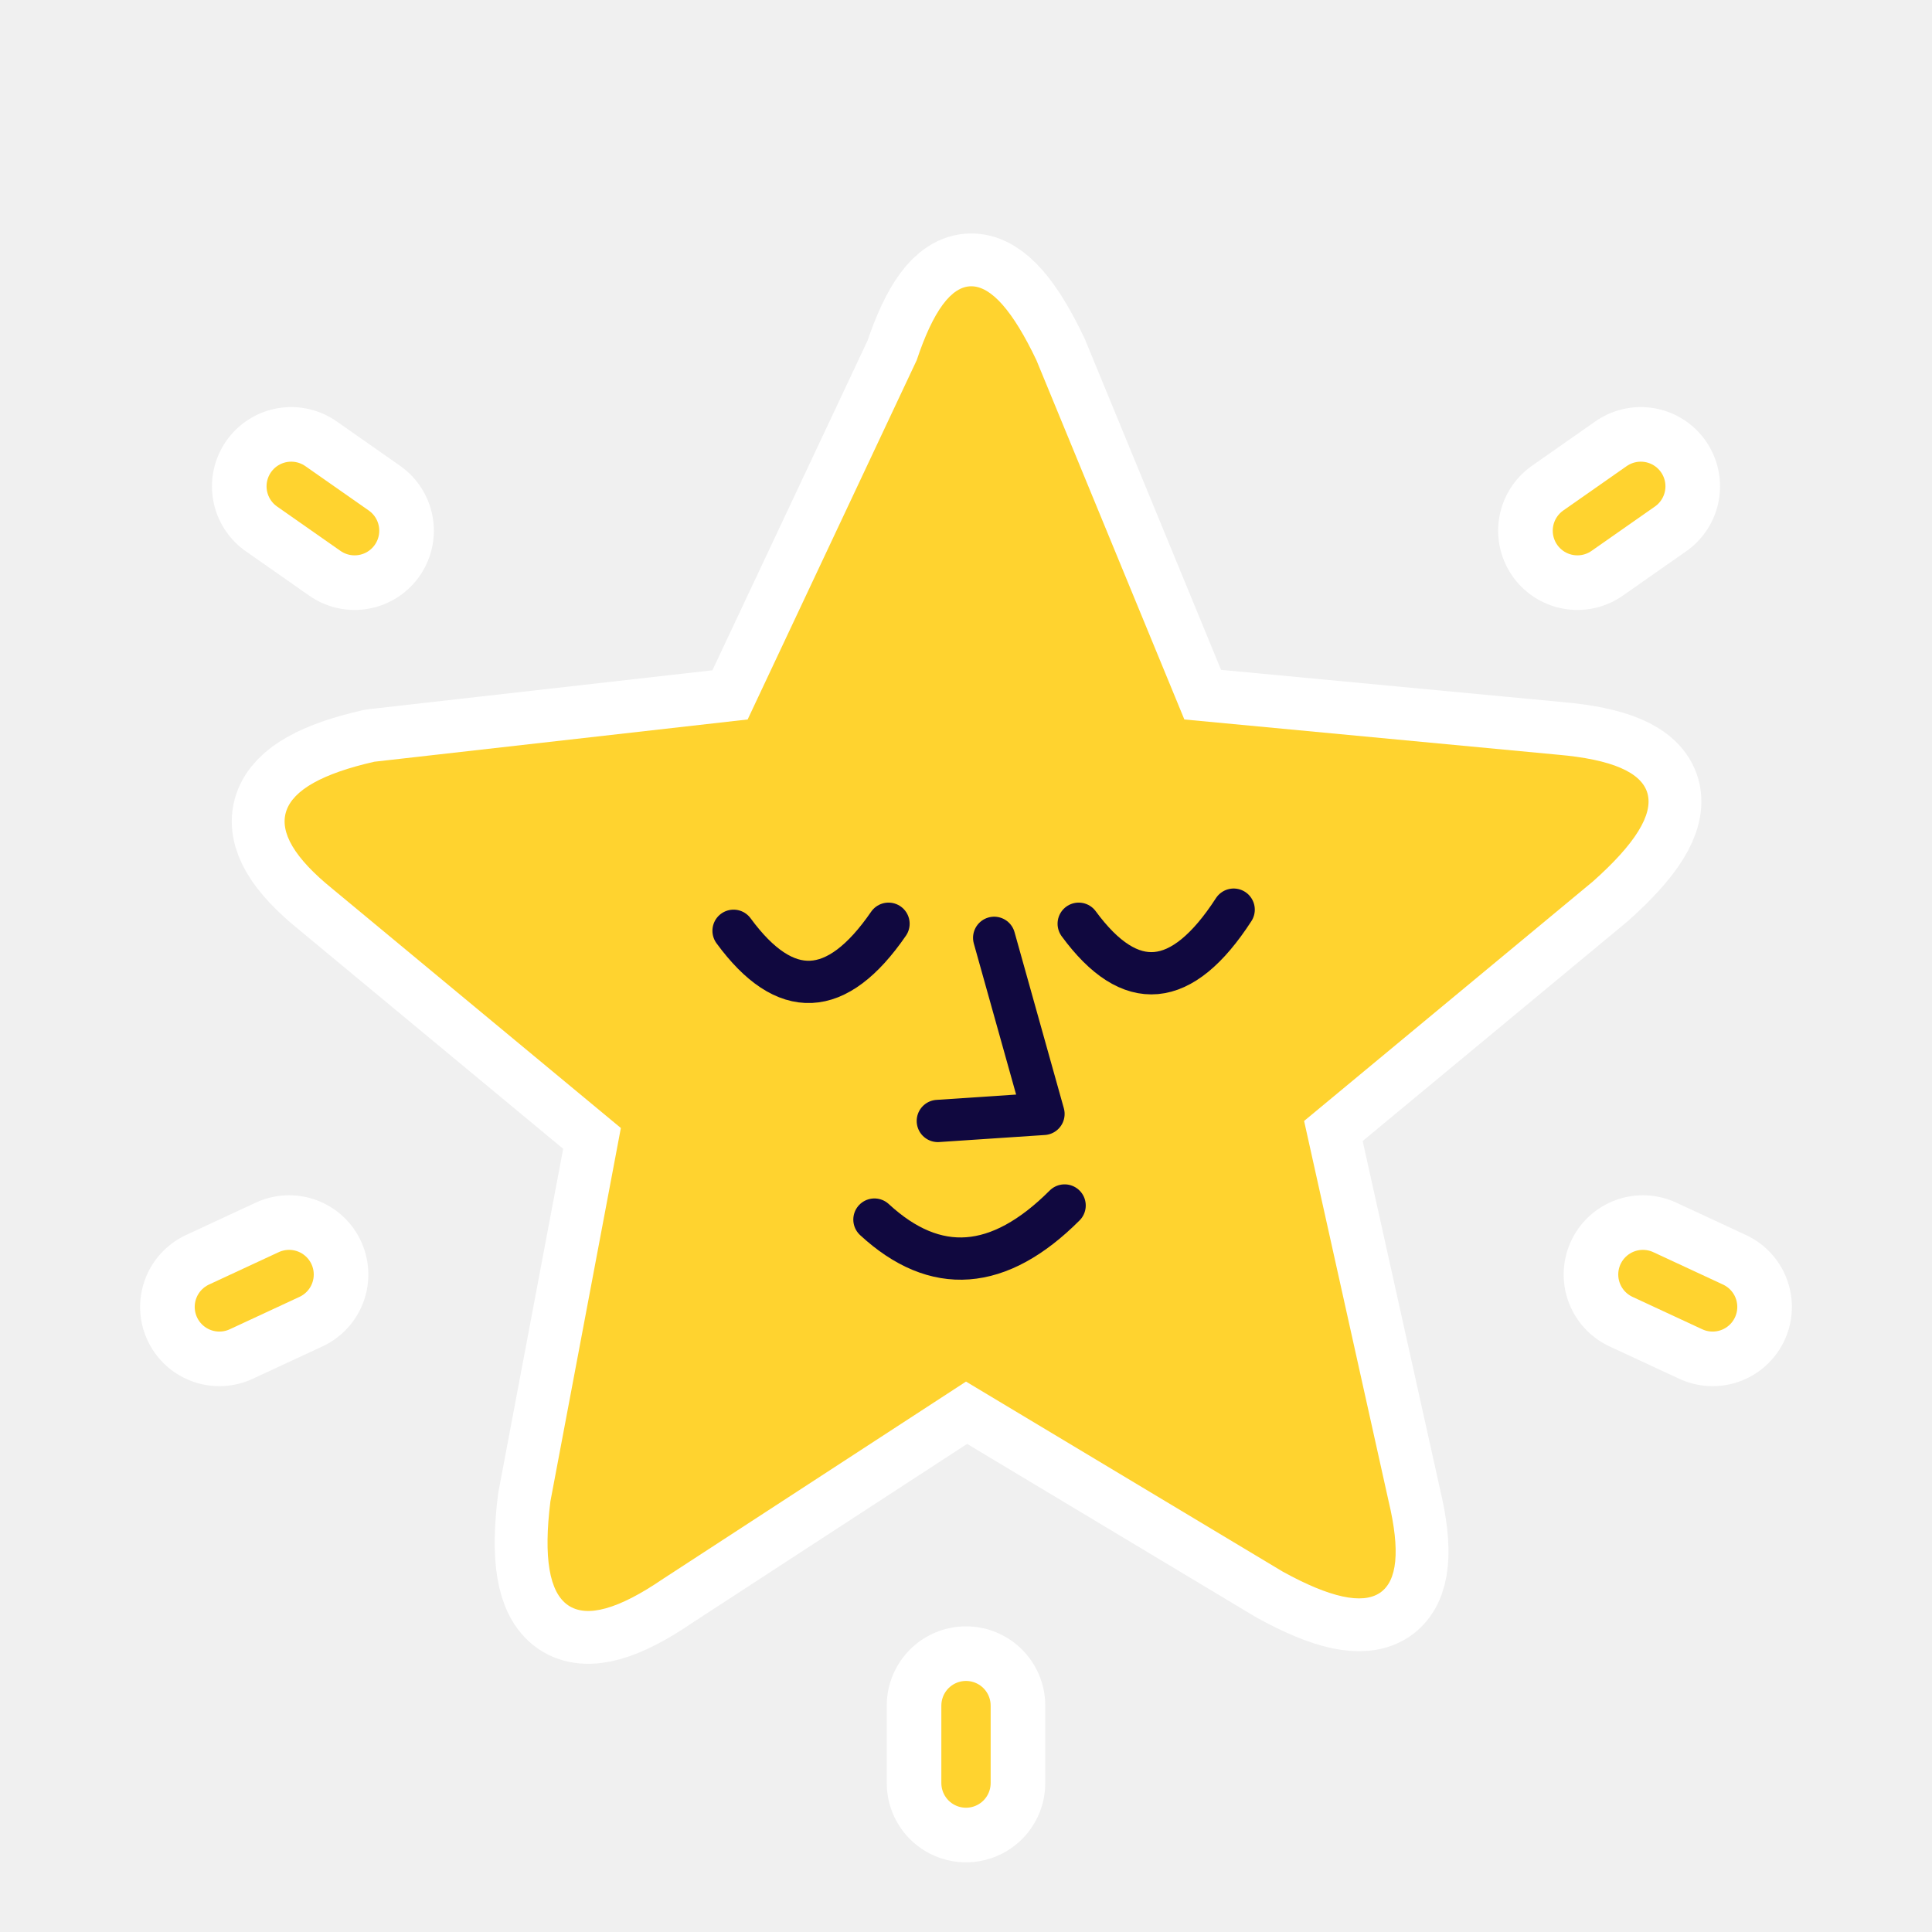
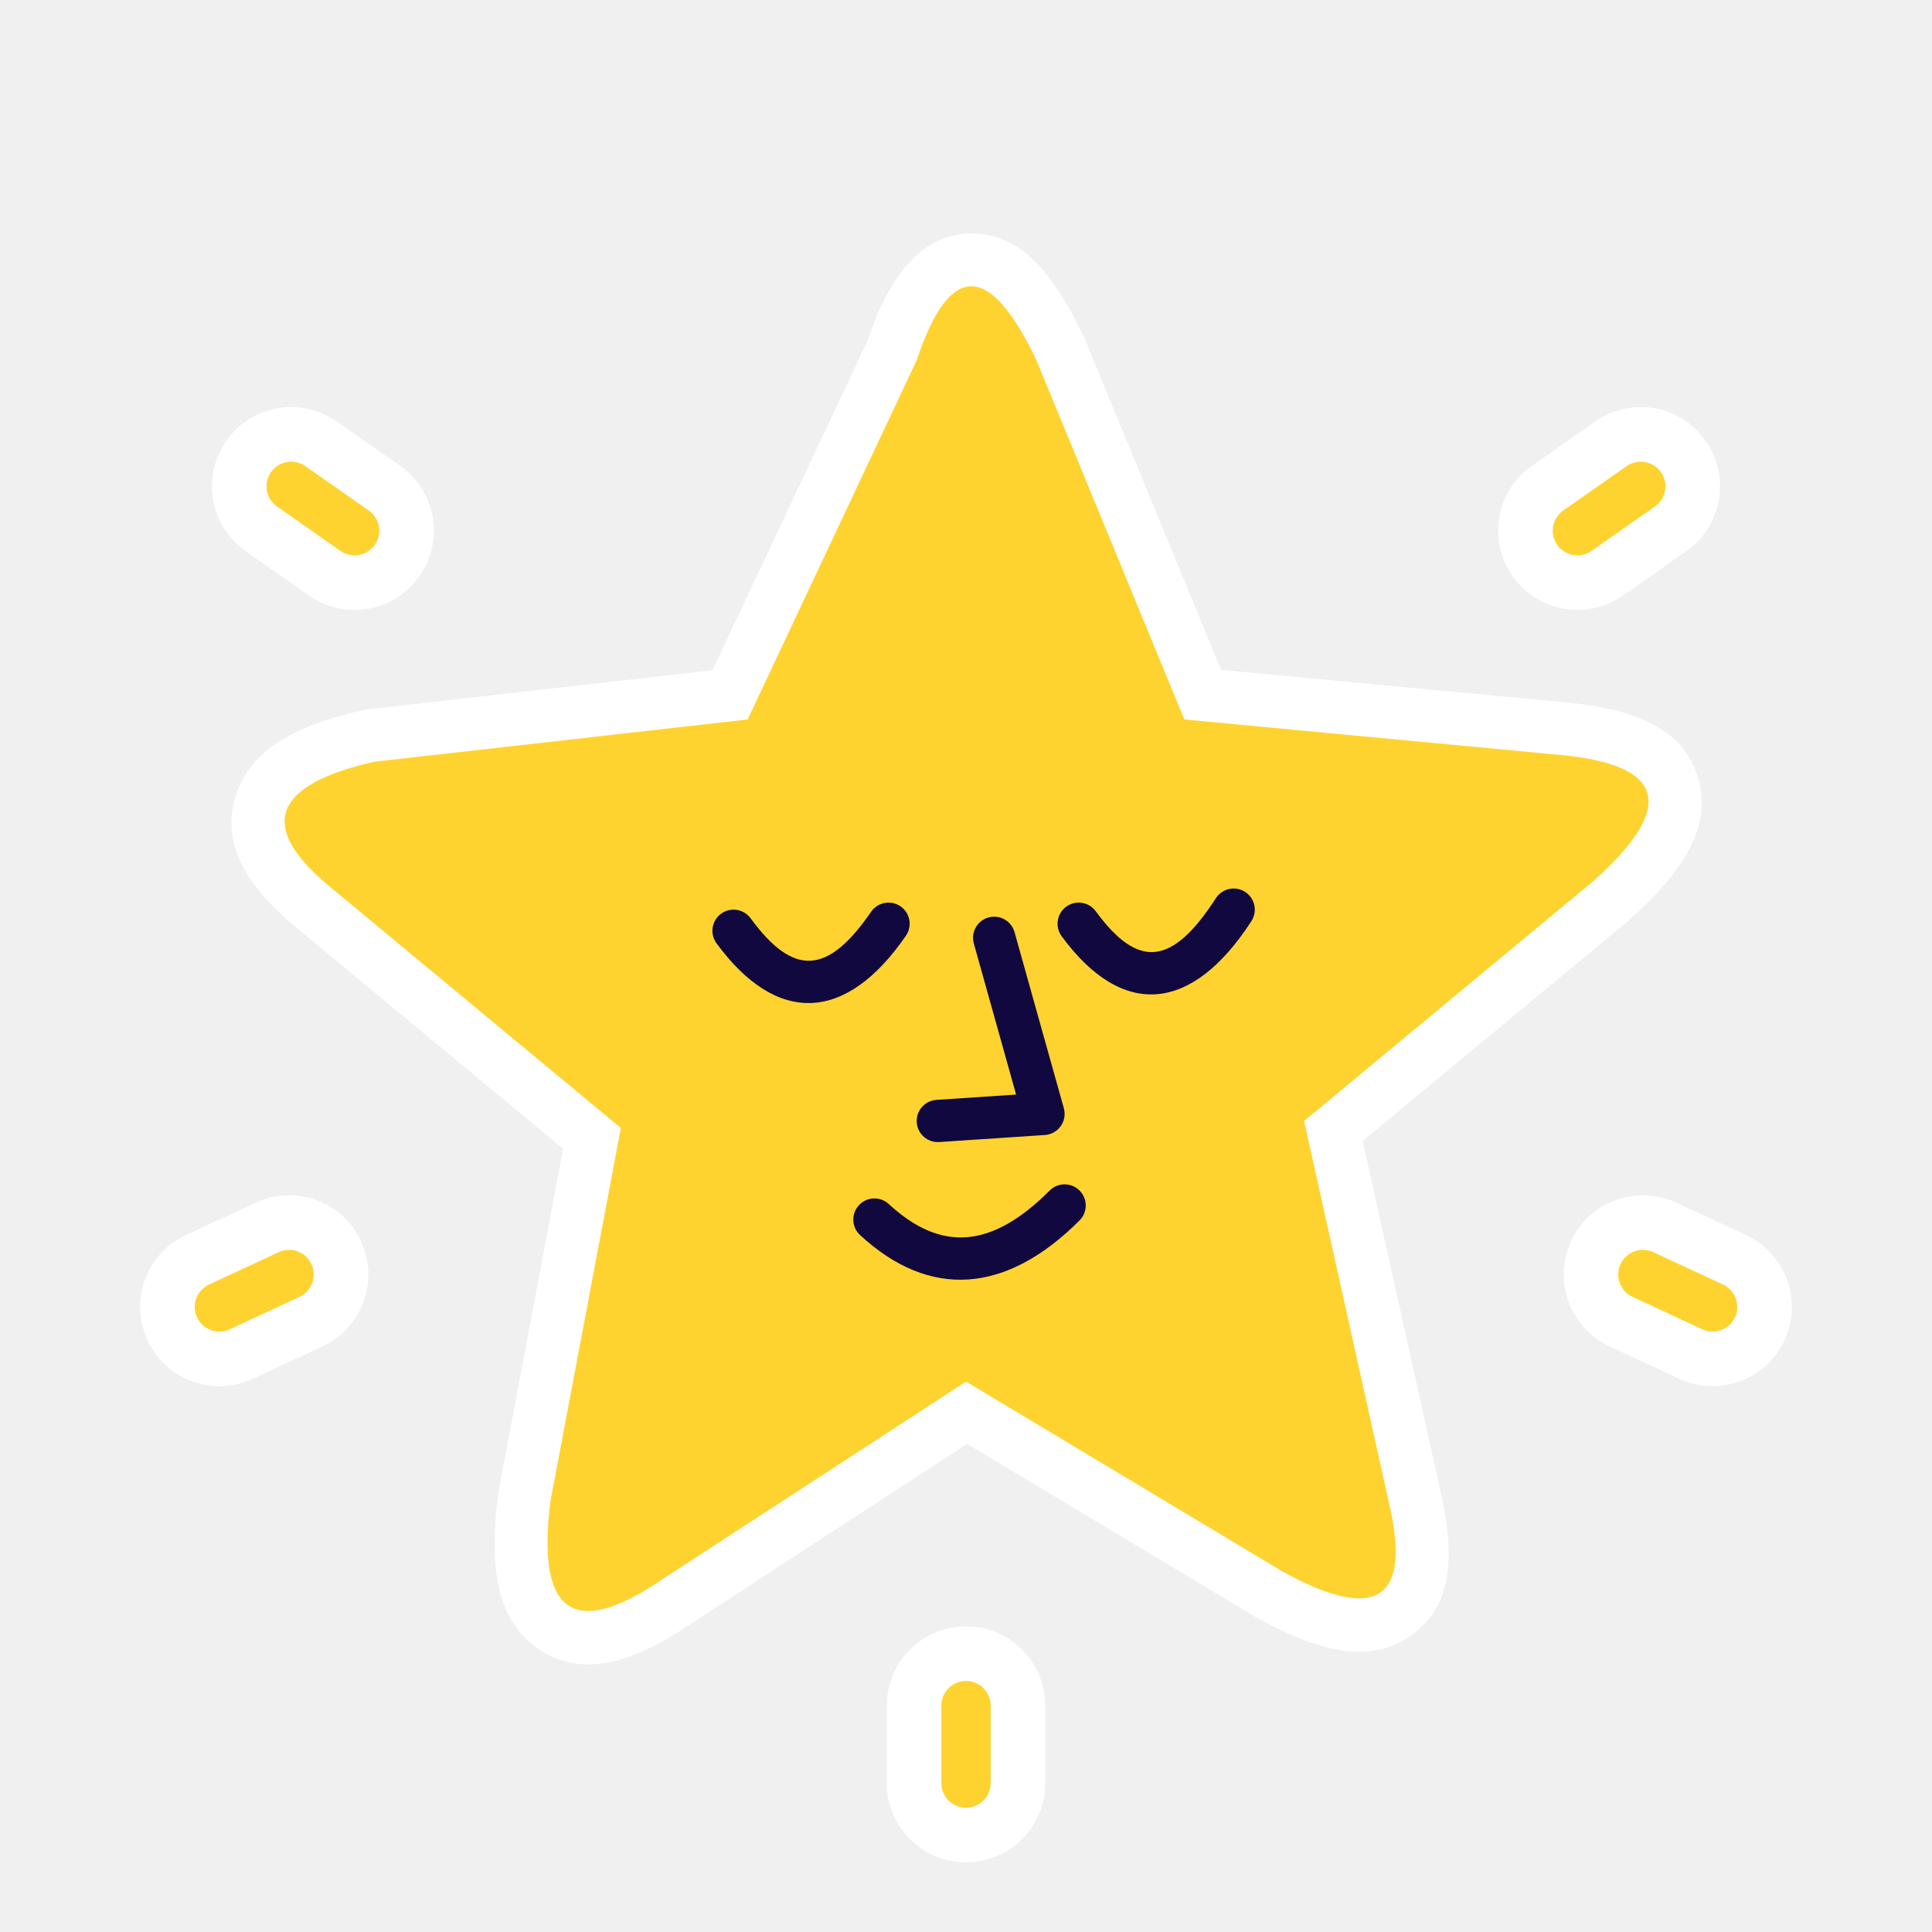
- <svg xmlns="http://www.w3.org/2000/svg" width="256" height="256" viewBox="-8 -8 256 256" fill="none">
+ <svg xmlns="http://www.w3.org/2000/svg" width="256" height="256" viewBox="-8 -8 256 256">
  <g id="white-border">
-     <g>
-       <g transform="translate(8 8) scale(0.933333)">
-         <path d="M113 34 Q120 13 130 34 L151 85 L204 90 Q227 92 209 108 L168 142 L180 196 Q185 217 165 206 L120 179 L77 207 Q58 220 61 196 L71 143 L30 109 Q14 96 36 91 L89 85Z" fill="white" stroke="white" stroke-width="14" stroke-linejoin="round" stroke-linecap="round" vector-effect="non-scaling-stroke" />
-         <path d="M87 115 q11 15 22 -1 M136 114 q11 15 22 -2" fill="none" stroke="white" stroke-width="20.0" stroke-linecap="round" stroke-linejoin="round" vector-effect="non-scaling-stroke" />
-         <path d="M124 116 l7 25 -15 1 M107 156 Q120 168 134 154" fill="none" stroke="white" stroke-width="20.0" stroke-linecap="round" stroke-linejoin="round" vector-effect="non-scaling-stroke" />
-         <path d="M206.8 58.2 L215.8 51.9" fill="none" stroke="white" stroke-width="21.0" stroke-linecap="round" stroke-linejoin="round" vector-effect="non-scaling-stroke" />
-         <path d="M216.1 163.8 L226.0 168.4" fill="none" stroke="white" stroke-width="21.0" stroke-linecap="round" stroke-linejoin="round" vector-effect="non-scaling-stroke" />
-         <path d="M120.0 225.0 L120.0 236.0" fill="none" stroke="white" stroke-width="21.0" stroke-linecap="round" stroke-linejoin="round" vector-effect="non-scaling-stroke" />
-         <path d="M23.9 163.8 L14.0 168.4" fill="none" stroke="white" stroke-width="21.0" stroke-linecap="round" stroke-linejoin="round" vector-effect="non-scaling-stroke" />
-         <path d="M33.2 58.2 L24.2 51.9" fill="none" stroke="white" stroke-width="21.0" stroke-linecap="round" stroke-linejoin="round" vector-effect="non-scaling-stroke" />
-       </g>
-     </g>
+     <path fill="white" d="M113.467 39.733Q120 20.133 129.333 39.733L148.933 87.333L198.4 92Q219.867 93.867 203.067 108.8L164.8 140.533L176 190.933Q180.667 210.533 162 200.267L120 175.067L79.867 201.2Q62.133 213.333 64.933 190.933L74.267 141.467L36 109.733Q21.067 97.6 41.6 92.933L91.067 87.333Z" />
+     <path fill="white" d="M120.107 41.947C120.984 39.317 121.84 37.489 122.54 36.54C122.636 36.41 122.71 36.324 122.754 36.281C122.729 36.305 122.667 36.356 122.559 36.425C122.095 36.725 121.436 36.933 120.7 36.933C120.038 36.933 119.503 36.772 119.163 36.571C119.165 36.572 119.325 36.711 119.589 37.011C120.534 38.083 121.713 40.013 123.013 42.743L122.861 42.399L142.461 89.999C143.45 92.401 145.689 94.058 148.276 94.302L197.742 98.969C200.688 99.225 202.778 99.664 203.969 100.177C204.15 100.256 204.282 100.324 204.366 100.377C204.377 100.383 204.351 100.363 204.295 100.31C203.997 100.027 203.711 99.568 203.555 99.007C203.414 98.498 203.417 98.057 203.485 97.777C203.47 97.838 203.363 98.078 203.126 98.461C202.328 99.747 200.753 101.491 198.416 103.568L198.598 103.412L160.332 135.145C158.31 136.821 157.397 139.488 157.967 142.052L169.167 192.452L169.19 192.555C169.805 195.135 170.017 197.057 169.907 198.197C169.892 198.355 169.873 198.467 169.856 198.533C169.86 198.517 169.88 198.462 169.923 198.373C170.113 197.983 170.468 197.564 170.95 197.242C171.377 196.958 171.781 196.824 172.063 196.797C172.073 196.796 172.038 196.796 171.96 196.79C171.807 196.777 171.609 196.747 171.367 196.694C169.98 196.392 167.944 195.547 165.373 194.133L165.601 194.264L123.601 169.064C121.305 167.686 118.424 167.739 116.18 169.201L76.047 195.334L75.914 195.423C73.54 197.047 71.658 198.017 70.41 198.364C70.109 198.447 69.976 198.463 70.022 198.467C70.373 198.495 70.818 198.647 71.232 198.932C71.6 199.184 71.835 199.461 71.935 199.655C71.887 199.561 71.798 199.278 71.718 198.805C71.46 197.28 71.49 194.913 71.879 191.802L71.812 192.231L81.145 142.764C81.617 140.263 80.694 137.703 78.735 136.078L40.468 104.345C38.516 102.758 37.305 101.467 36.776 100.572C36.707 100.455 36.665 100.37 36.645 100.32C36.652 100.337 36.668 100.39 36.683 100.477C36.743 100.823 36.715 101.259 36.574 101.68C36.461 102.02 36.315 102.251 36.215 102.354C36.312 102.254 36.559 102.071 36.97 101.841C38.251 101.124 40.33 100.4 43.151 99.759L42.387 99.889L91.854 94.289C94.267 94.016 96.366 92.511 97.4 90.314L119.8 42.714C119.918 42.465 120.02 42.208 120.107 41.947ZM106.826 37.52L107.133 36.753L84.733 84.353L90.279 80.378L40.813 85.978C40.556 86.007 40.301 86.05 40.049 86.107C31.006 88.162 25.248 91.387 23.293 97.253C21.151 103.676 24.575 109.47 31.586 115.166L69.798 146.855L67.388 140.169L58.055 189.635C58.028 189.778 58.005 189.921 57.987 190.065C56.752 199.945 57.908 206.76 63.301 210.468C68.998 214.385 75.724 212.516 83.819 206.977L83.686 207.066L123.82 180.933L116.398 181.069L158.398 206.269C158.474 206.314 158.55 206.358 158.627 206.4C166.985 210.997 173.443 212.406 178.716 208.891C184.345 205.139 184.987 198.458 182.81 189.312L182.833 189.415L171.633 139.015L169.268 145.922L207.535 114.188C207.597 114.137 207.657 114.085 207.717 114.032C215.191 107.388 218.798 101.571 217.045 95.26C215.2 88.621 208.852 85.882 199.006 85.026L149.591 80.364L155.406 84.668L135.806 37.068C135.758 36.952 135.707 36.837 135.653 36.724C131.431 27.858 127.093 22.933 120.7 22.933C116.83 22.933 113.681 24.968 111.276 28.226C109.565 30.544 108.127 33.616 106.826 37.52Z" />
+     <path fill="white" d="M81.136 121.247C92.145 136.26 107.314 135.57 117.974 120.065C121.103 115.514 119.95 109.288 115.399 106.16C110.848 103.031 104.622 104.184 101.493 108.735C100.354 110.391 99.356 111.491 98.6 112.058C98.427 112.188 98.338 112.239 98.338 112.239C98.498 112.175 98.735 112.123 99.013 112.11C99.316 112.097 99.605 112.134 99.833 112.204C99.921 112.231 99.923 112.232 99.836 112.175C99.216 111.767 98.322 110.862 97.264 109.42C93.998 104.966 87.74 104.003 83.286 107.269C78.833 110.535 77.87 116.793 81.136 121.247ZM126.869 120.314C138.053 135.564 153.377 134.171 163.862 117.966C166.863 113.329 165.536 107.138 160.899 104.138C156.262 101.137 150.071 102.464 147.071 107.101C145.884 108.935 144.826 110.185 144.001 110.86C143.79 111.033 143.662 111.114 143.629 111.13C143.773 111.064 144.006 111.001 144.295 110.974C144.637 110.943 144.978 110.974 145.264 111.052C145.412 111.093 145.471 111.119 145.435 111.097C144.88 110.743 144.026 109.89 142.997 108.486C139.731 104.033 133.473 103.07 129.02 106.336C124.566 109.602 123.603 115.86 126.869 120.314Z" />
+     <path fill="white" d="M114.104 118.963L120.637 142.296L129.601 129.622L115.601 130.555C110.091 130.923 105.921 135.688 106.289 141.198C106.656 146.709 111.421 150.879 116.932 150.511L130.932 149.578C137.265 149.156 141.608 143.016 139.896 136.904L133.363 113.57C131.874 108.252 126.355 105.148 121.037 106.637C115.719 108.126 112.615 113.645 114.104 118.963ZM101.084 160.948C113.302 172.226 127.789 171.153 140.138 158.804C144.043 154.899 144.043 148.567 140.138 144.662C136.232 140.757 129.901 140.757 125.996 144.662C120.922 149.736 118.609 149.907 114.649 146.252C110.591 142.506 104.265 142.759 100.519 146.817C96.773 150.875 97.026 157.202 101.084 160.948Z" />
+     <path fill="white" d="M207.035 70.922L215.435 65.042C220.185 61.716 221.341 55.169 218.015 50.419C214.69 45.668 208.143 44.513 203.392 47.838L194.992 53.718C190.241 57.044 189.086 63.591 192.411 68.341C195.737 73.092 202.284 74.247 207.035 70.922Z" />
+     <path fill="white" d="M205.269 170.402L214.509 174.696C219.768 177.139 226.012 174.857 228.456 169.598C230.899 164.339 228.617 158.095 223.358 155.651L214.118 151.358C208.859 148.914 202.615 151.196 200.171 156.455C197.727 161.714 200.01 167.959 205.269 170.402Z" />
+     <path fill="white" d="M109.5 218L109.5 228.267C109.5 234.066 114.201 238.767 120 238.767C125.799 238.767 130.5 234.066 130.5 228.267L130.5 218C130.5 212.201 125.799 207.5 120 207.5C114.201 207.5 109.5 212.201 109.5 218Z" />
+     <path fill="white" d="M25.882 151.358L16.642 155.651C11.383 158.095 9.101 164.339 11.544 169.598C13.988 174.857 20.232 177.139 25.491 174.696L34.731 170.402C39.99 167.959 42.273 161.714 39.829 156.455C37.385 151.196 31.141 148.914 25.882 151.358Z" />
+     <path fill="white" d="M45.008 53.718L36.608 47.838C31.857 44.513 25.31 45.668 21.985 50.419C18.659 55.169 19.815 61.716 24.565 65.042L32.965 70.922C37.716 74.247 44.263 73.092 47.589 68.341C50.914 63.591 49.759 57.044 45.008 53.718Z" />
  </g>
  <g id="artwork">
-     <g transform="translate(8 8) scale(0.933333)">
-       <path d="M113 34 Q120 13 130 34 L151 85 L204 90 Q227 92 209 108 L168 142 L180 196 Q185 217 165 206 L120 179 L77 207 Q58 220 61 196 L71 143 L30 109 Q14 96 36 91 L89 85Z" fill="#FFD32F" />
-       <path d="M87 115 q11 15 22 -1 M136 114 q11 15 22 -2" fill="none" stroke="#10083F" stroke-width="6" stroke-linecap="round" stroke-linejoin="round" />
-       <path d="M124 116 l7 25 -15 1 M107 156 Q120 168 134 154" fill="none" stroke="#10083F" stroke-width="6" stroke-linecap="round" stroke-linejoin="round" />
-       <path d="M206.8 58.2 L215.8 51.9" fill="none" stroke="#FFD32F" stroke-width="7" stroke-linecap="round" stroke-linejoin="round" />
-       <path d="M216.1 163.8 L226.0 168.4" fill="none" stroke="#FFD32F" stroke-width="7" stroke-linecap="round" stroke-linejoin="round" />
-       <path d="M120.0 225.0 L120.0 236.0" fill="none" stroke="#FFD32F" stroke-width="7" stroke-linecap="round" stroke-linejoin="round" />
-       <path d="M23.9 163.8 L14.0 168.4" fill="none" stroke="#FFD32F" stroke-width="7" stroke-linecap="round" stroke-linejoin="round" />
-       <path d="M33.2 58.2 L24.2 51.9" fill="none" stroke="#FFD32F" stroke-width="7" stroke-linecap="round" stroke-linejoin="round" />
-     </g>
+     <path fill="#FFD32F" d="M113.467 39.733Q120 20.133 129.333 39.733L148.933 87.333L198.4 92Q219.867 93.867 203.067 108.8L164.8 140.533L176 190.933Q180.667 210.533 162 200.267L120 175.067L79.867 201.2Q62.133 213.333 64.933 190.933L74.267 141.467L36 109.733Q21.067 97.6 41.6 92.933L91.067 87.333Z" />
+     <path fill="#10083F" d="M86.942 116.989C94.953 127.913 104.128 127.496 112.041 115.986C112.917 114.712 112.594 112.969 111.32 112.093C110.045 111.217 108.302 111.539 107.426 112.814C101.65 121.215 97.136 121.421 91.458 113.677C90.543 112.43 88.791 112.161 87.544 113.075C86.297 113.99 86.028 115.742 86.942 116.989ZM132.675 116.056C140.735 127.046 149.953 126.208 157.817 114.054C158.657 112.756 158.286 111.023 156.988 110.183C155.689 109.342 153.956 109.714 153.116 111.012C147.291 120.014 142.821 120.421 137.191 112.744C136.277 111.497 134.524 111.228 133.277 112.142C132.03 113.057 131.761 114.809 132.675 116.056Z" />
+     <path fill="#10083F" d="M121.037 117.022L127.57 140.355L130.08 136.806L116.08 137.739C114.537 137.842 113.37 139.177 113.473 140.72C113.576 142.263 114.91 143.43 116.453 143.327L130.453 142.394C132.226 142.276 133.442 140.556 132.963 138.845L126.43 115.512C126.013 114.023 124.467 113.153 122.978 113.57C121.489 113.987 120.62 115.532 121.037 117.022ZM105.967 155.657C115.213 164.191 125.317 163.443 135.047 153.713C136.14 152.62 136.14 150.847 135.047 149.753C133.953 148.66 132.18 148.66 131.087 149.753C123.394 157.446 116.698 157.942 109.766 151.542C108.63 150.494 106.858 150.564 105.809 151.701C104.76 152.837 104.831 154.609 105.967 155.657Z" />
+     <path fill="#FFD32F" d="M202.887 64.996L211.287 59.116C212.765 58.082 213.124 56.045 212.089 54.567C211.055 53.089 209.018 52.729 207.54 53.764L199.14 59.644C197.662 60.678 197.303 62.715 198.337 64.193C199.372 65.671 201.409 66.031 202.887 64.996Z" />
+     <path fill="#FFD32F" d="M208.317 163.842L217.557 168.136C219.193 168.896 221.136 168.186 221.896 166.55C222.656 164.914 221.946 162.971 220.31 162.211L211.07 157.917C209.434 157.157 207.491 157.867 206.731 159.503C205.971 161.14 206.681 163.082 208.317 163.842Z" />
+     <path fill="#FFD32F" d="M116.733 218L116.733 228.267C116.733 230.071 118.196 231.533 120 231.533C121.804 231.533 123.267 230.071 123.267 228.267L123.267 218C123.267 216.196 121.804 214.733 120 214.733C118.196 214.733 116.733 216.196 116.733 218Z" />
+     <path fill="#FFD32F" d="M28.93 157.917L19.69 162.211C18.054 162.971 17.344 164.914 18.104 166.55C18.864 168.186 20.807 168.896 22.443 168.136L31.683 163.842C33.319 163.082 34.029 161.14 33.269 159.503C32.509 157.867 30.566 157.157 28.93 157.917Z" />
+     <path fill="#FFD32F" d="M40.86 59.644L32.46 53.764C30.982 52.729 28.945 53.089 27.91 54.567C26.876 56.045 27.235 58.082 28.713 59.116L37.113 64.996C38.591 66.031 40.628 65.671 41.663 64.193C42.697 62.715 42.338 60.678 40.86 59.644Z" />
  </g>
</svg>
